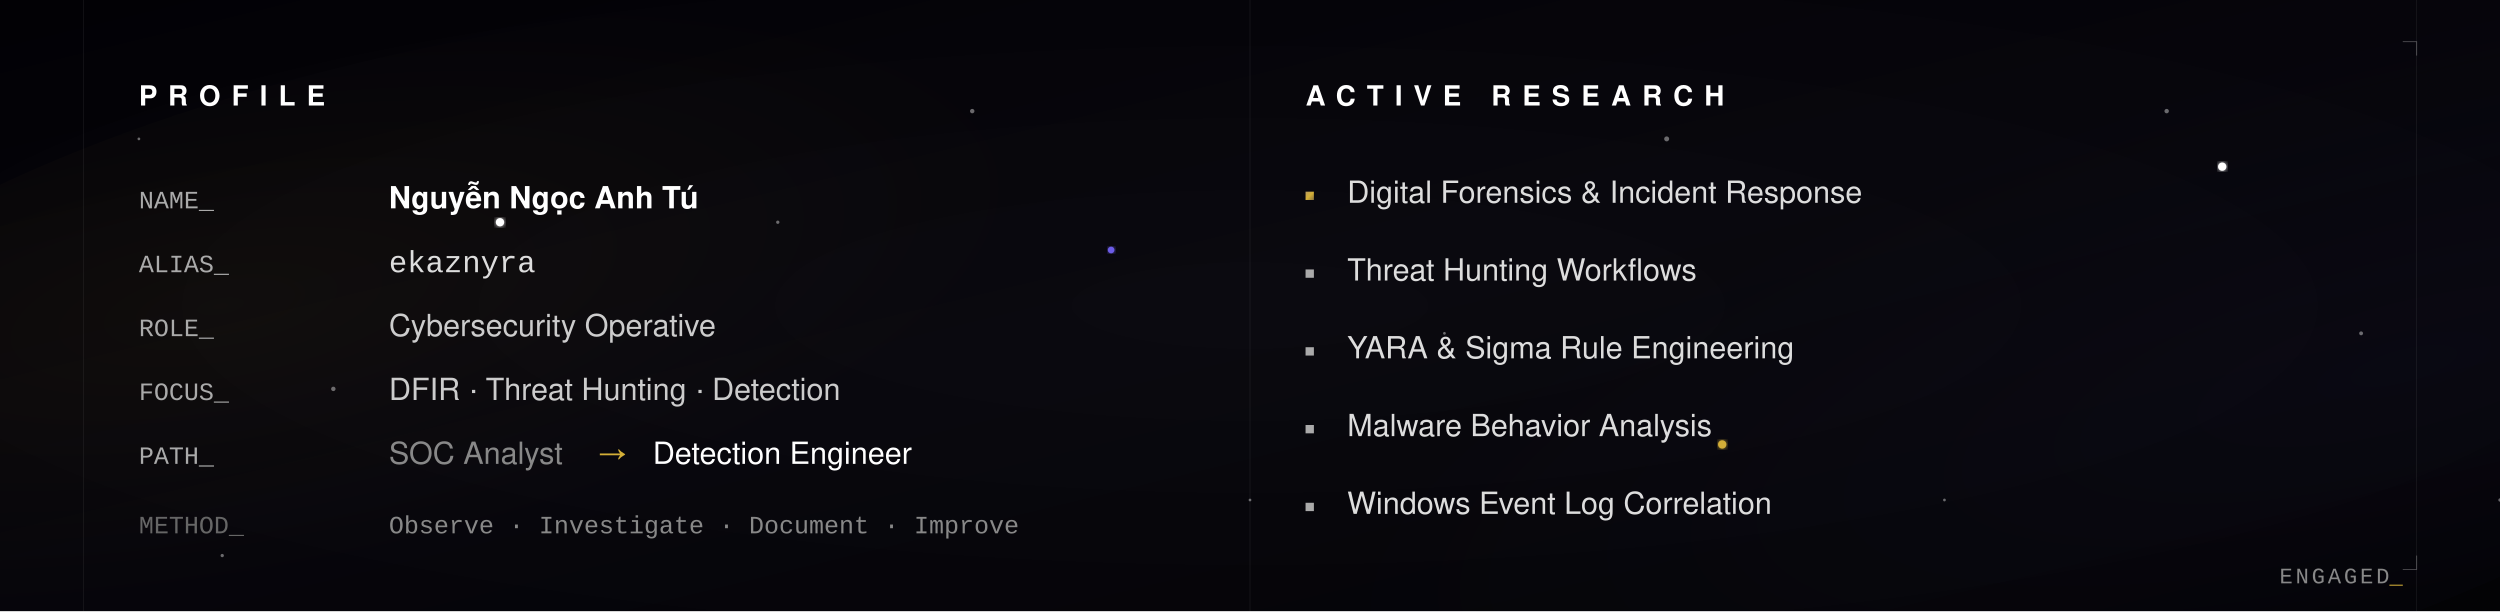
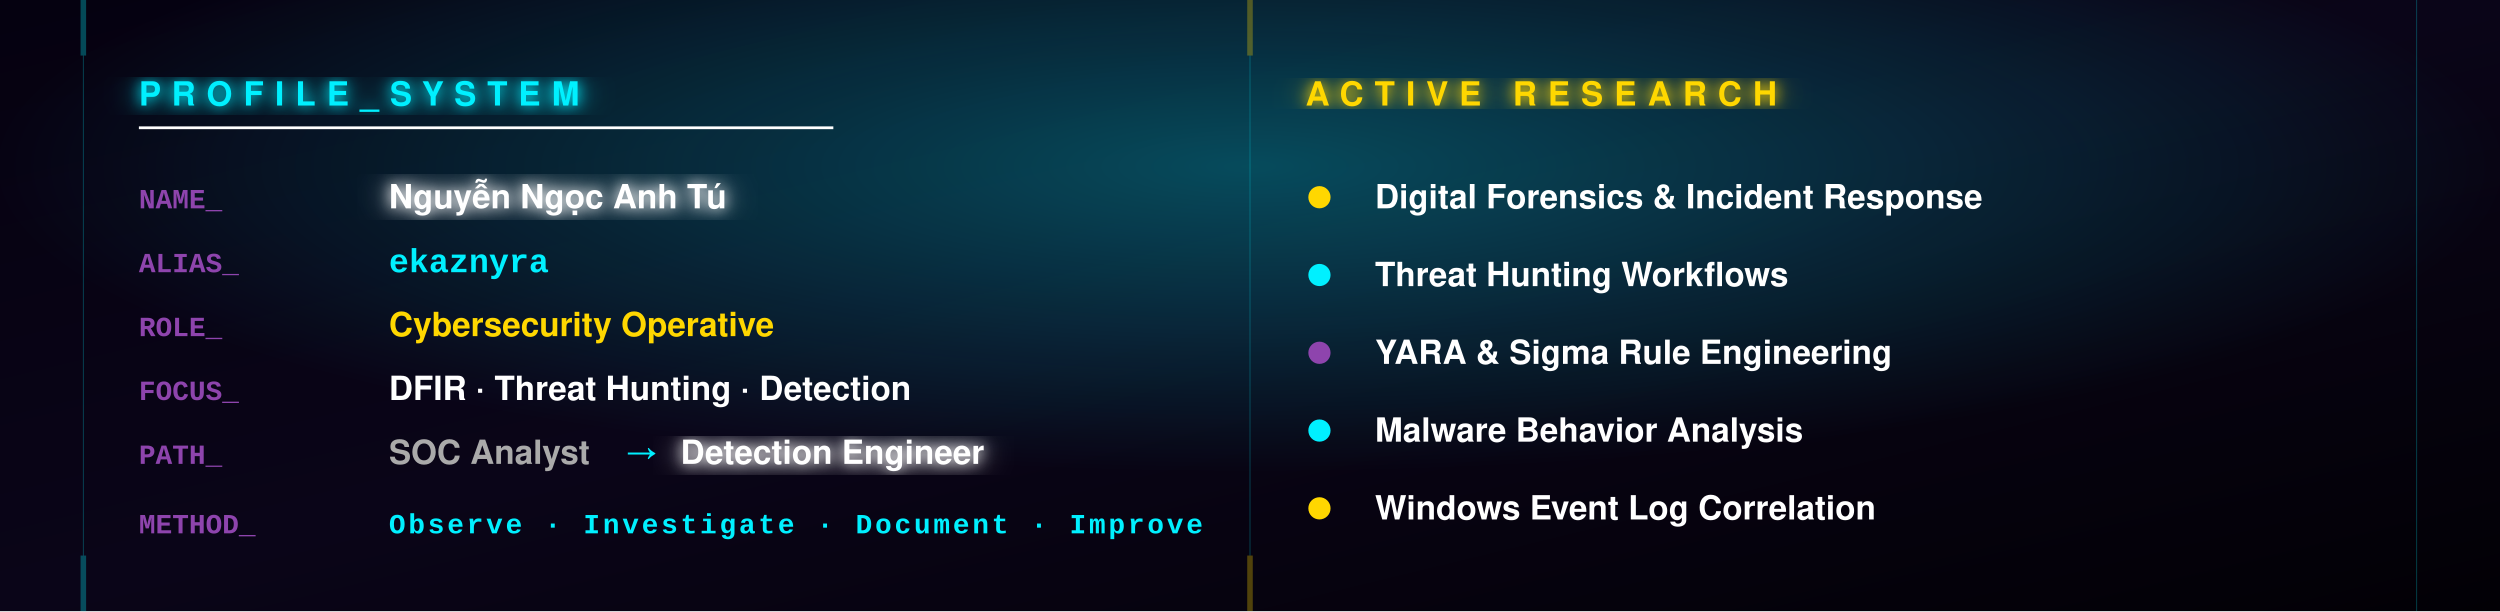
<svg xmlns="http://www.w3.org/2000/svg" viewBox="0 0 900 220">
  <defs>
    <linearGradient id="bg" x1="0%" y1="0%" x2="100%" y2="100%">
-       <stop offset="0%" stop-color="#020105" />
-       <stop offset="50%" stop-color="#06050b" />
-       <stop offset="100%" stop-color="#030305" />
+       <stop offset="0%" stop-color="#050110" />
+       <stop offset="50%" stop-color="#0a0518" />
+       <stop offset="100%" stop-color="#020005" />
    </linearGradient>
-     <radialGradient id="dust1" cx="30%" cy="40%" r="50%">
-       <stop offset="0%" stop-color="#d4af37" stop-opacity="0.05" />
-       <stop offset="100%" stop-color="#d4af37" stop-opacity="0" />
-     </radialGradient>
-     <radialGradient id="dust2" cx="70%" cy="60%" r="50%">
-       <stop offset="0%" stop-color="#6c5ce7" stop-opacity="0.04" />
-       <stop offset="100%" stop-color="#6c5ce7" stop-opacity="0" />
-     </radialGradient>
-     <radialGradient id="dust3" cx="50%" cy="50%" r="60%">
-       <stop offset="0%" stop-color="#ffffff" stop-opacity="0.02" />
-       <stop offset="100%" stop-color="#ffffff" stop-opacity="0" />
+     <radialGradient id="glowPulse" cx="50%" cy="50%" r="50%">
+       <stop offset="0%" stop-color="#00f0ff" stop-opacity="0.3" />
+       <stop offset="100%" stop-color="#00f0ff" stop-opacity="0" />
    </radialGradient>
    <linearGradient id="gold" x1="0%" y1="0%" x2="100%" y2="100%">
-       <stop offset="0%" stop-color="#b89b5e" />
-       <stop offset="50%" stop-color="#d4af37" />
-       <stop offset="100%" stop-color="#8a733f" />
+       <stop offset="0%" stop-color="#ffd700" />
+       <stop offset="100%" stop-color="#fdcb6e" />
    </linearGradient>
-     <filter id="starGlow">
-       <feGaussianBlur stdDeviation="1" result="blur" />
+     <filter id="hyperGlow">
+       <feGaussianBlur stdDeviation="2.5" result="blur1" />
+       <feGaussianBlur stdDeviation="5" result="blur2" />
      <feMerge>
-         <feMergeNode in="blur" />
+         <feMergeNode in="blur2" />
+         <feMergeNode in="blur1" />
        <feMergeNode in="SourceGraphic" />
      </feMerge>
    </filter>
  </defs>
  <style>
-     @keyframes fadeUp { 0% { opacity: 0; transform: translateY(5px); } 100% { opacity: 1; transform: translateY(0); } }
-     @keyframes drawLine { 0% { stroke-dashoffset: 200; } 100% { stroke-dashoffset: 0; } }
-     @keyframes subtleBlink { 0%, 49% { opacity: 1; } 50%, 100% { opacity: 0; } }
-     @keyframes twinkle { 0%, 100% { opacity: 0.2; } 50% { opacity: 1; } }
-     @keyframes driftStars { 0% { transform: translateX(0) translateY(0); } 100% { transform: translateX(-10px) translateY(-5px); } }
- 
-     .f1 { animation: fadeUp 1s cubic-bezier(0.1, 0.8, 0.2, 1) 0.3s both; }
-     .f2 { animation: fadeUp 1s cubic-bezier(0.1, 0.8, 0.2, 1) 0.5s both; }
-     .f3 { animation: fadeUp 1s cubic-bezier(0.1, 0.8, 0.2, 1) 0.7s both; }
-     .f4 { animation: fadeUp 1s cubic-bezier(0.1, 0.8, 0.2, 1) 0.9s both; }
-     .f5 { animation: fadeUp 1s cubic-bezier(0.1, 0.8, 0.2, 1) 1.1s both; }
-     .f6 { animation: fadeUp 1s cubic-bezier(0.1, 0.8, 0.2, 1) 1.3s both; }
- 
-     .line-draw { stroke-dasharray: 200; animation: drawLine 1.5s cubic-bezier(0.2, 0.8, 0.3, 1) 0.5s both; }
-     .cursor { animation: subtleBlink 1s step-end infinite; }
+     @keyframes pulseGlow { 0%, 100% { filter: drop-shadow(0 0 5px #00f0ff); opacity: 0.8; } 50% { filter: drop-shadow(0 0 15px #00f0ff); opacity: 1; } }
+     @keyframes flowLine { 0% { stroke-dashoffset: 100; } 100% { stroke-dashoffset: 0; } }
+     @keyframes energyPacket { 0% { stroke-dashoffset: 200; } 100% { stroke-dashoffset: -200; } }
    
-     .tw { animation: twinkle 4s ease-in-out infinite; }
-     .tw2 { animation: twinkle 5s ease-in-out infinite 1s; }
-     .star-drift { animation: driftStars 60s linear infinite alternate; }
+     .node-pulse { animation: pulseGlow 1.5s ease-in-out infinite; }
+     .energy-flow { stroke-dasharray: 10 5; animation: flowLine 1s linear infinite; }
+     .packet { stroke-dasharray: 20 180; animation: energyPacket 2s linear infinite; }
+     .packet2 { stroke-dasharray: 20 180; animation: energyPacket 2s linear infinite 1s; }

    .font-sans { font-family: -apple-system, BlinkMacSystemFont, "Segoe UI", Helvetica, Arial, sans-serif; }
    .font-mono { font-family: "SFMono-Regular", Consolas, "Liberation Mono", Menlo, monospace; }
  </style>
  <rect width="900" height="220" fill="url(#bg)" />
-   <rect width="900" height="220" fill="url(#dust3)" />
-   <ellipse cx="200" cy="110" rx="300" ry="100" fill="url(#dust1)" transform="rotate(-10 200 110)" />
-   <ellipse cx="700" cy="150" rx="400" ry="120" fill="url(#dust2)" transform="rotate(-15 700 150)" />
-   <g class="star-drift">
-     <g fill="#ffffff" opacity="0.4">
-       <circle cx="50" cy="50" r="0.5" />
-       <circle cx="120" cy="140" r="0.8" />
-       <circle cx="280" cy="80" r="0.6" />
-       <circle cx="450" cy="180" r="0.5" />
-       <circle cx="600" cy="50" r="0.9" />
-       <circle cx="850" cy="120" r="0.7" />
-       <circle cx="700" cy="180" r="0.5" />
-       <circle cx="350" cy="40" r="0.8" />
-       <circle cx="80" cy="200" r="0.6" />
-       <circle cx="520" cy="120" r="0.5" />
-       <circle cx="780" cy="40" r="0.8" />
-       <circle cx="900" cy="180" r="0.6" />
-     </g>
-     <circle cx="180" cy="80" r="1.5" fill="#ffffff" class="tw" filter="url(#starGlow)" />
-     <circle cx="620" cy="160" r="1.5" fill="#d4af37" class="tw2" filter="url(#starGlow)" />
-     <circle cx="400" cy="90" r="1.2" fill="#6c5ce7" class="tw" filter="url(#starGlow)" />
-     <circle cx="800" cy="60" r="1.5" fill="#ffffff" class="tw2" filter="url(#starGlow)" />
-   </g>
-   <g stroke="#ffffff" stroke-width="0.2" opacity="0.1">
+   <rect width="900" height="220" fill="url(#glowPulse)" transform="translate(0, -50)" />
+   <g stroke="#00f0ff" stroke-width="0.3" opacity="0.3">
    <line x1="30" y1="0" x2="30" y2="220" />
    <line x1="450" y1="0" x2="450" y2="220" />
    <line x1="870" y1="0" x2="870" y2="220" />
+     <line x1="30" y1="0" x2="30" y2="220" stroke="#00f0ff" stroke-width="2" class="packet" />
+     <line x1="450" y1="0" x2="450" y2="220" stroke="#ffd700" stroke-width="2" class="packet2" />
  </g>
  <g>
-     <text x="50" y="38" class="font-sans" font-weight="600" font-size="10" fill="#ffffff" letter-spacing="4">
-       PROFILE
+     <text x="50" y="38" class="font-sans" font-weight="800" font-size="12" fill="#00f0ff" letter-spacing="4" filter="url(#hyperGlow)">
+       PROFILE_SYSTEM
    </text>
-     <line x1="50" y1="46" x2="150" y2="46" stroke="url(#gold)" stroke-width="0.5" class="line-draw" />
-     <g class="f1">
-       <text x="50" y="75" class="font-mono" font-size="9" fill="#aaaaaa">NAME_</text>
-       <text x="140" y="75" class="font-sans" font-size="11" font-weight="600" fill="#ffffff">Nguyễn Ngọc Anh Tú</text>
-     </g>
-     <g class="f2">
-       <text x="50" y="98" class="font-mono" font-size="9" fill="#aaaaaa">ALIAS_</text>
-       <text x="140" y="98" class="font-mono" font-size="11" fill="#dddddd">ekaznyra</text>
-     </g>
-     <g class="f3">
-       <text x="50" y="121" class="font-mono" font-size="9" fill="#aaaaaa">ROLE_</text>
-       <text x="140" y="121" class="font-sans" font-size="11" font-weight="400" fill="#cccccc">Cybersecurity Operative</text>
-     </g>
-     <g class="f4">
-       <text x="50" y="144" class="font-mono" font-size="9" fill="#aaaaaa">FOCUS_</text>
-       <text x="140" y="144" class="font-sans" font-size="11" font-weight="400" fill="#cccccc">DFIR · Threat Hunting · Detection</text>
-     </g>
-     <g class="f5">
-       <text x="50" y="167" class="font-mono" font-size="9" fill="#aaaaaa">PATH_</text>
-       <text x="140" y="167" class="font-sans" font-size="11" font-weight="400" fill="#888888">SOC Analyst</text>
-       <text x="215" y="167" class="font-sans" font-size="11" fill="#d4af37">→</text>
-       <text x="235" y="167" class="font-sans" font-size="11" font-weight="400" fill="#ffffff">Detection Engineer</text>
-     </g>
-     <g class="f6">
-       <text x="50" y="192" class="font-mono" font-size="9" fill="#666666">METHOD_</text>
-       <text x="140" y="192" class="font-mono" font-size="9" fill="#888888">Observe · Investigate · Document · Improve</text>
-     </g>
+     <line x1="50" y1="46" x2="300" y2="46" stroke="url(#gold)" stroke-width="2" filter="url(#hyperGlow)" />
+     <line x1="50" y1="46" x2="300" y2="46" stroke="#ffffff" stroke-width="1" />
+     <text x="50" y="75" class="font-mono" font-size="10" font-weight="bold" fill="#8e44ad">NAME_</text>
+     <text x="140" y="75" class="font-sans" font-size="12" font-weight="800" fill="#ffffff" filter="url(#hyperGlow)">Nguyễn Ngọc Anh Tú</text>
+     <text x="50" y="98" class="font-mono" font-size="10" font-weight="bold" fill="#8e44ad">ALIAS_</text>
+     <text x="140" y="98" class="font-mono" font-size="12" font-weight="bold" fill="#00f0ff">ekaznyra</text>
+     <text x="50" y="121" class="font-mono" font-size="10" font-weight="bold" fill="#8e44ad">ROLE_</text>
+     <text x="140" y="121" class="font-sans" font-size="12" font-weight="bold" fill="#ffd700">Cybersecurity Operative</text>
+     <text x="50" y="144" class="font-mono" font-size="10" font-weight="bold" fill="#8e44ad">FOCUS_</text>
+     <text x="140" y="144" class="font-sans" font-size="12" font-weight="bold" fill="#ffffff">DFIR · Threat Hunting · Detection</text>
+     <text x="50" y="167" class="font-mono" font-size="10" font-weight="bold" fill="#8e44ad">PATH_</text>
+     <text x="140" y="167" class="font-sans" font-size="12" font-weight="bold" fill="#aaaaaa">SOC Analyst</text>
+     <text x="225" y="167" class="font-sans" font-size="12" font-weight="bold" fill="#00f0ff">→</text>
+     <text x="245" y="167" class="font-sans" font-size="12" font-weight="bold" fill="#ffffff" filter="url(#hyperGlow)">Detection Engineer</text>
+     <text x="50" y="192" class="font-mono" font-size="10" font-weight="bold" fill="#8e44ad">METHOD_</text>
+     <text x="140" y="192" class="font-mono" font-size="10" font-weight="bold" fill="#00f0ff" letter-spacing="1">Observe · Investigate · Document · Improve</text>
  </g>
  <g>
-     <text x="470" y="38" class="font-sans" font-weight="600" font-size="10" fill="#ffffff" letter-spacing="4">
+     <text x="470" y="38" class="font-sans" font-weight="800" font-size="12" fill="#ffd700" letter-spacing="4" filter="url(#hyperGlow)">
      ACTIVE RESEARCH
    </text>
-     <line x1="470" y1="46" x2="570" y2="46" stroke="url(#gold)" stroke-width="0.5" class="line-draw" style="animation-delay: 0.6s" />
-     <g class="f1">
-       <rect x="470" y="69" width="3" height="3" fill="url(#gold)" />
-       <text x="485" y="73" class="font-sans" font-size="11" font-weight="400" fill="#dddddd">Digital Forensics &amp; Incident Response</text>
-     </g>
-     <g class="f2">
-       <rect x="470" y="97" width="3" height="3" fill="#aaaaaa" />
-       <text x="485" y="101" class="font-sans" font-size="11" font-weight="400" fill="#dddddd">Threat Hunting Workflows</text>
-     </g>
-     <g class="f3">
-       <rect x="470" y="125" width="3" height="3" fill="#aaaaaa" />
-       <text x="485" y="129" class="font-sans" font-size="11" font-weight="400" fill="#dddddd">YARA &amp; Sigma Rule Engineering</text>
-     </g>
-     <g class="f4">
-       <rect x="470" y="153" width="3" height="3" fill="#aaaaaa" />
-       <text x="485" y="157" class="font-sans" font-size="11" font-weight="400" fill="#dddddd">Malware Behavior Analysis</text>
-     </g>
-     <g class="f5">
-       <rect x="470" y="181" width="3" height="3" fill="#aaaaaa" />
-       <text x="485" y="185" class="font-sans" font-size="11" font-weight="400" fill="#dddddd">Windows Event Log Correlation</text>
-     </g>
+     <line x1="470" y1="46" x2="800" y2="46" stroke="#00f0ff" stroke-width="2" class="energy-flow" filter="url(#hyperGlow)" />
+     <circle cx="475" cy="71" r="4" fill="#ffd700" class="node-pulse" />
+     <text x="495" y="75" class="font-sans" font-size="12" font-weight="bold" fill="#ffffff">Digital Forensics &amp; Incident Response</text>
+     <circle cx="475" cy="99" r="4" fill="#00f0ff" class="node-pulse" />
+     <text x="495" y="103" class="font-sans" font-size="12" font-weight="bold" fill="#ffffff">Threat Hunting Workflows</text>
+     <circle cx="475" cy="127" r="4" fill="#8e44ad" class="node-pulse" />
+     <text x="495" y="131" class="font-sans" font-size="12" font-weight="bold" fill="#ffffff">YARA &amp; Sigma Rule Engineering</text>
+     <circle cx="475" cy="155" r="4" fill="#00f0ff" class="node-pulse" />
+     <text x="495" y="159" class="font-sans" font-size="12" font-weight="bold" fill="#ffffff">Malware Behavior Analysis</text>
+     <circle cx="475" cy="183" r="4" fill="#ffd700" class="node-pulse" />
+     <text x="495" y="187" class="font-sans" font-size="12" font-weight="bold" fill="#ffffff">Windows Event Log Correlation</text>
  </g>
-   <path d="M 865 15 L 870 15 L 870 20" fill="none" stroke="#ffffff" stroke-width="0.3" opacity="0.3" />
-   <path d="M 865 205 L 870 205 L 870 200" fill="none" stroke="#ffffff" stroke-width="0.3" opacity="0.3" />
-   <text x="865" y="210" text-anchor="end" class="font-mono" font-size="8" fill="#888888" letter-spacing="1">
-     ENGAGED<tspan class="cursor" fill="#d4af37">_</tspan>
-   </text>
</svg>
